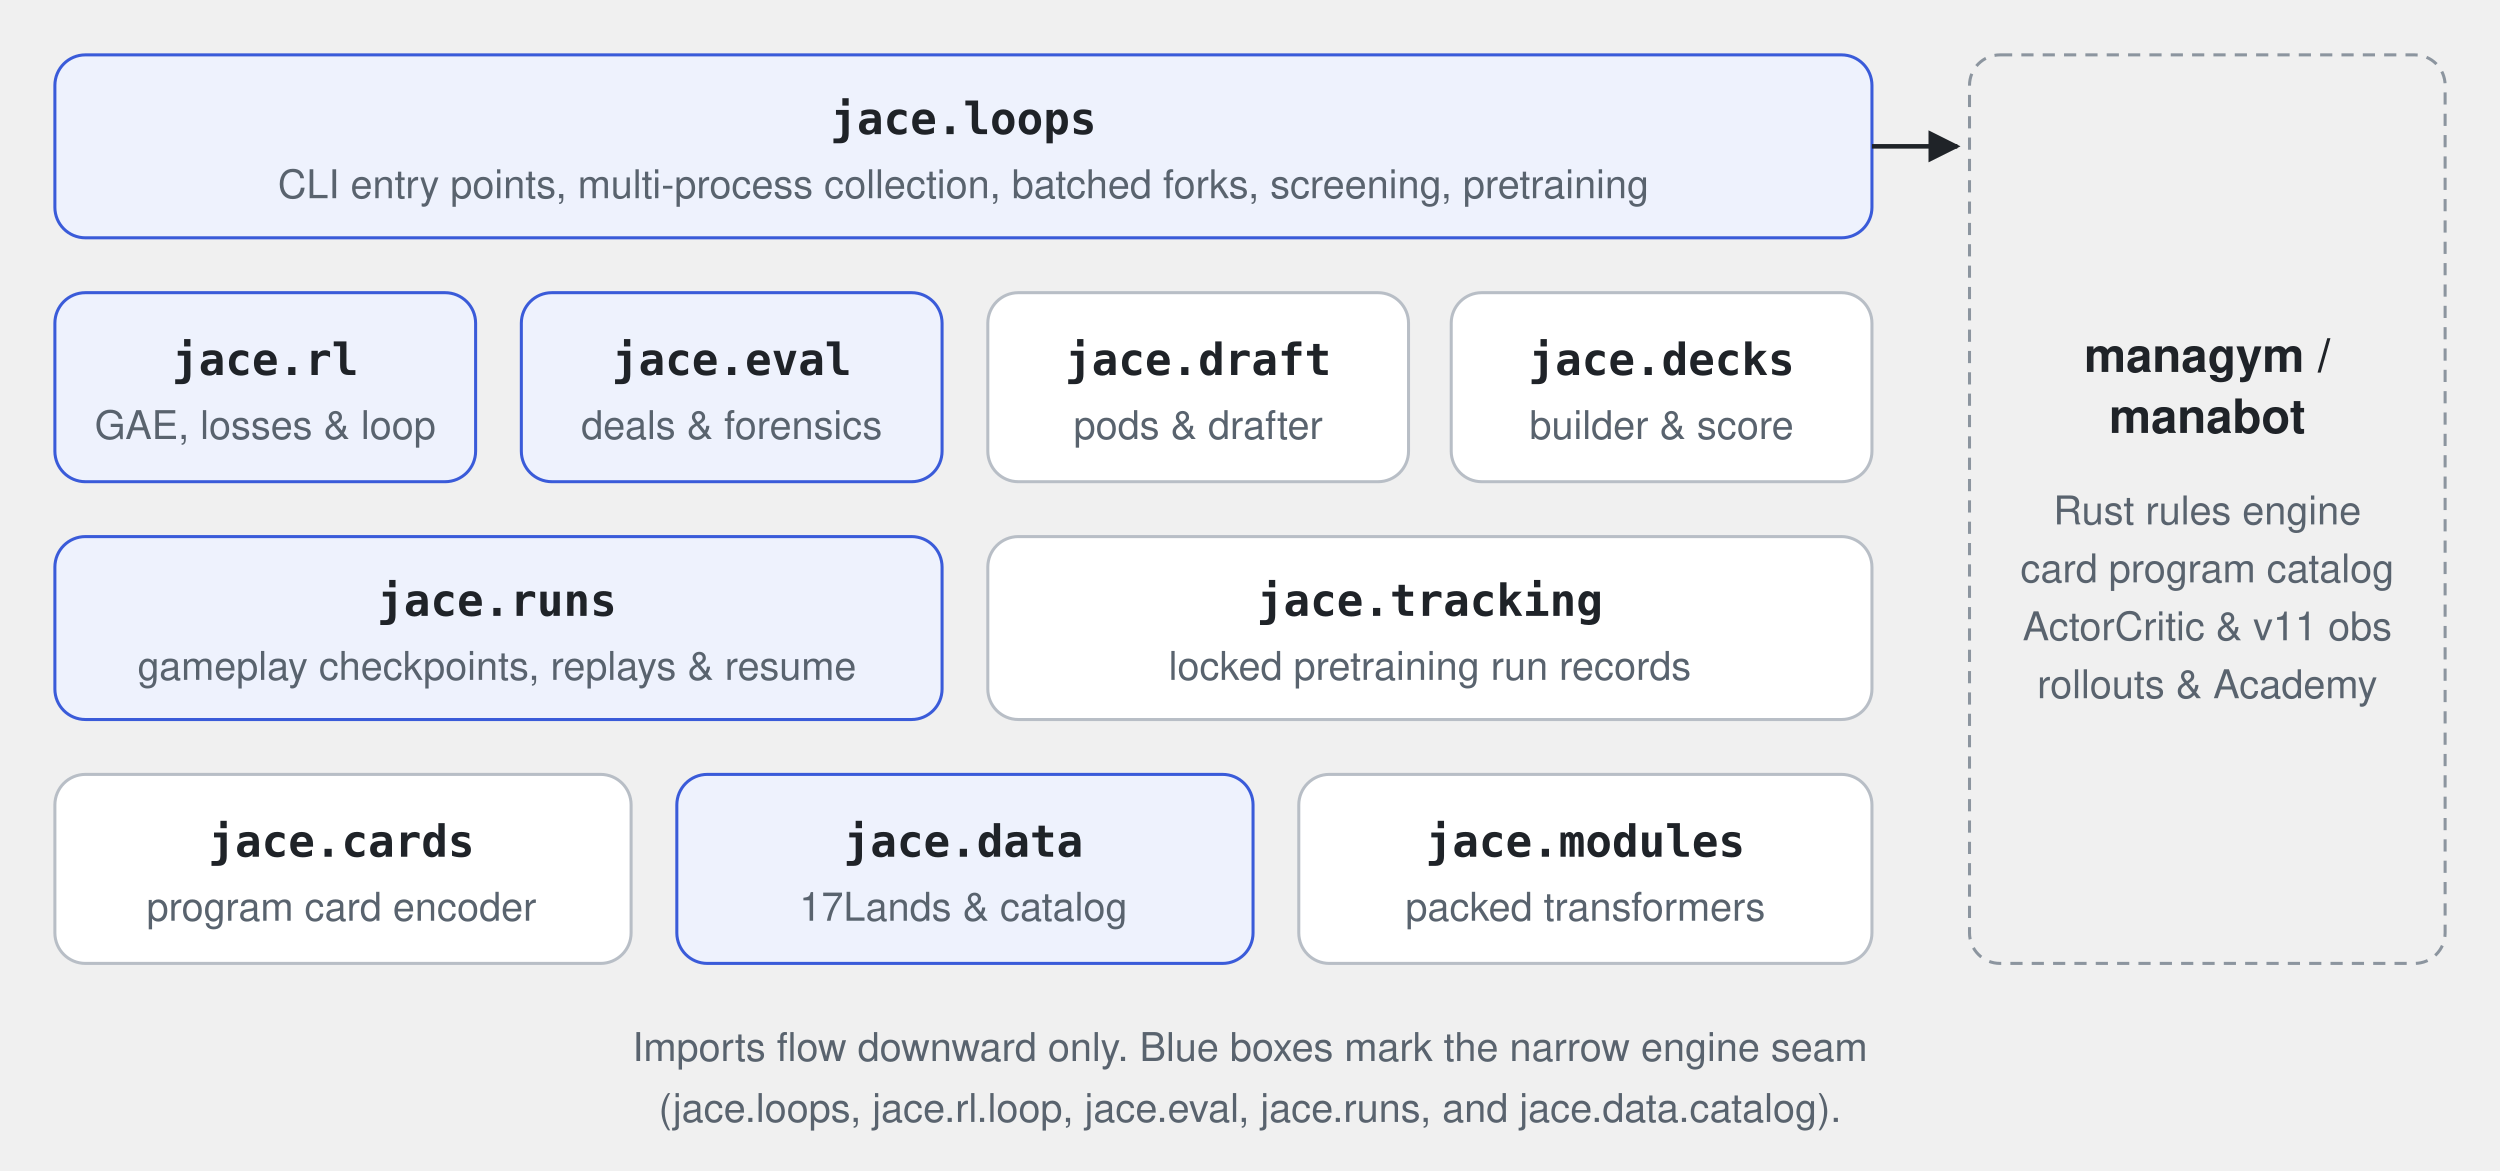
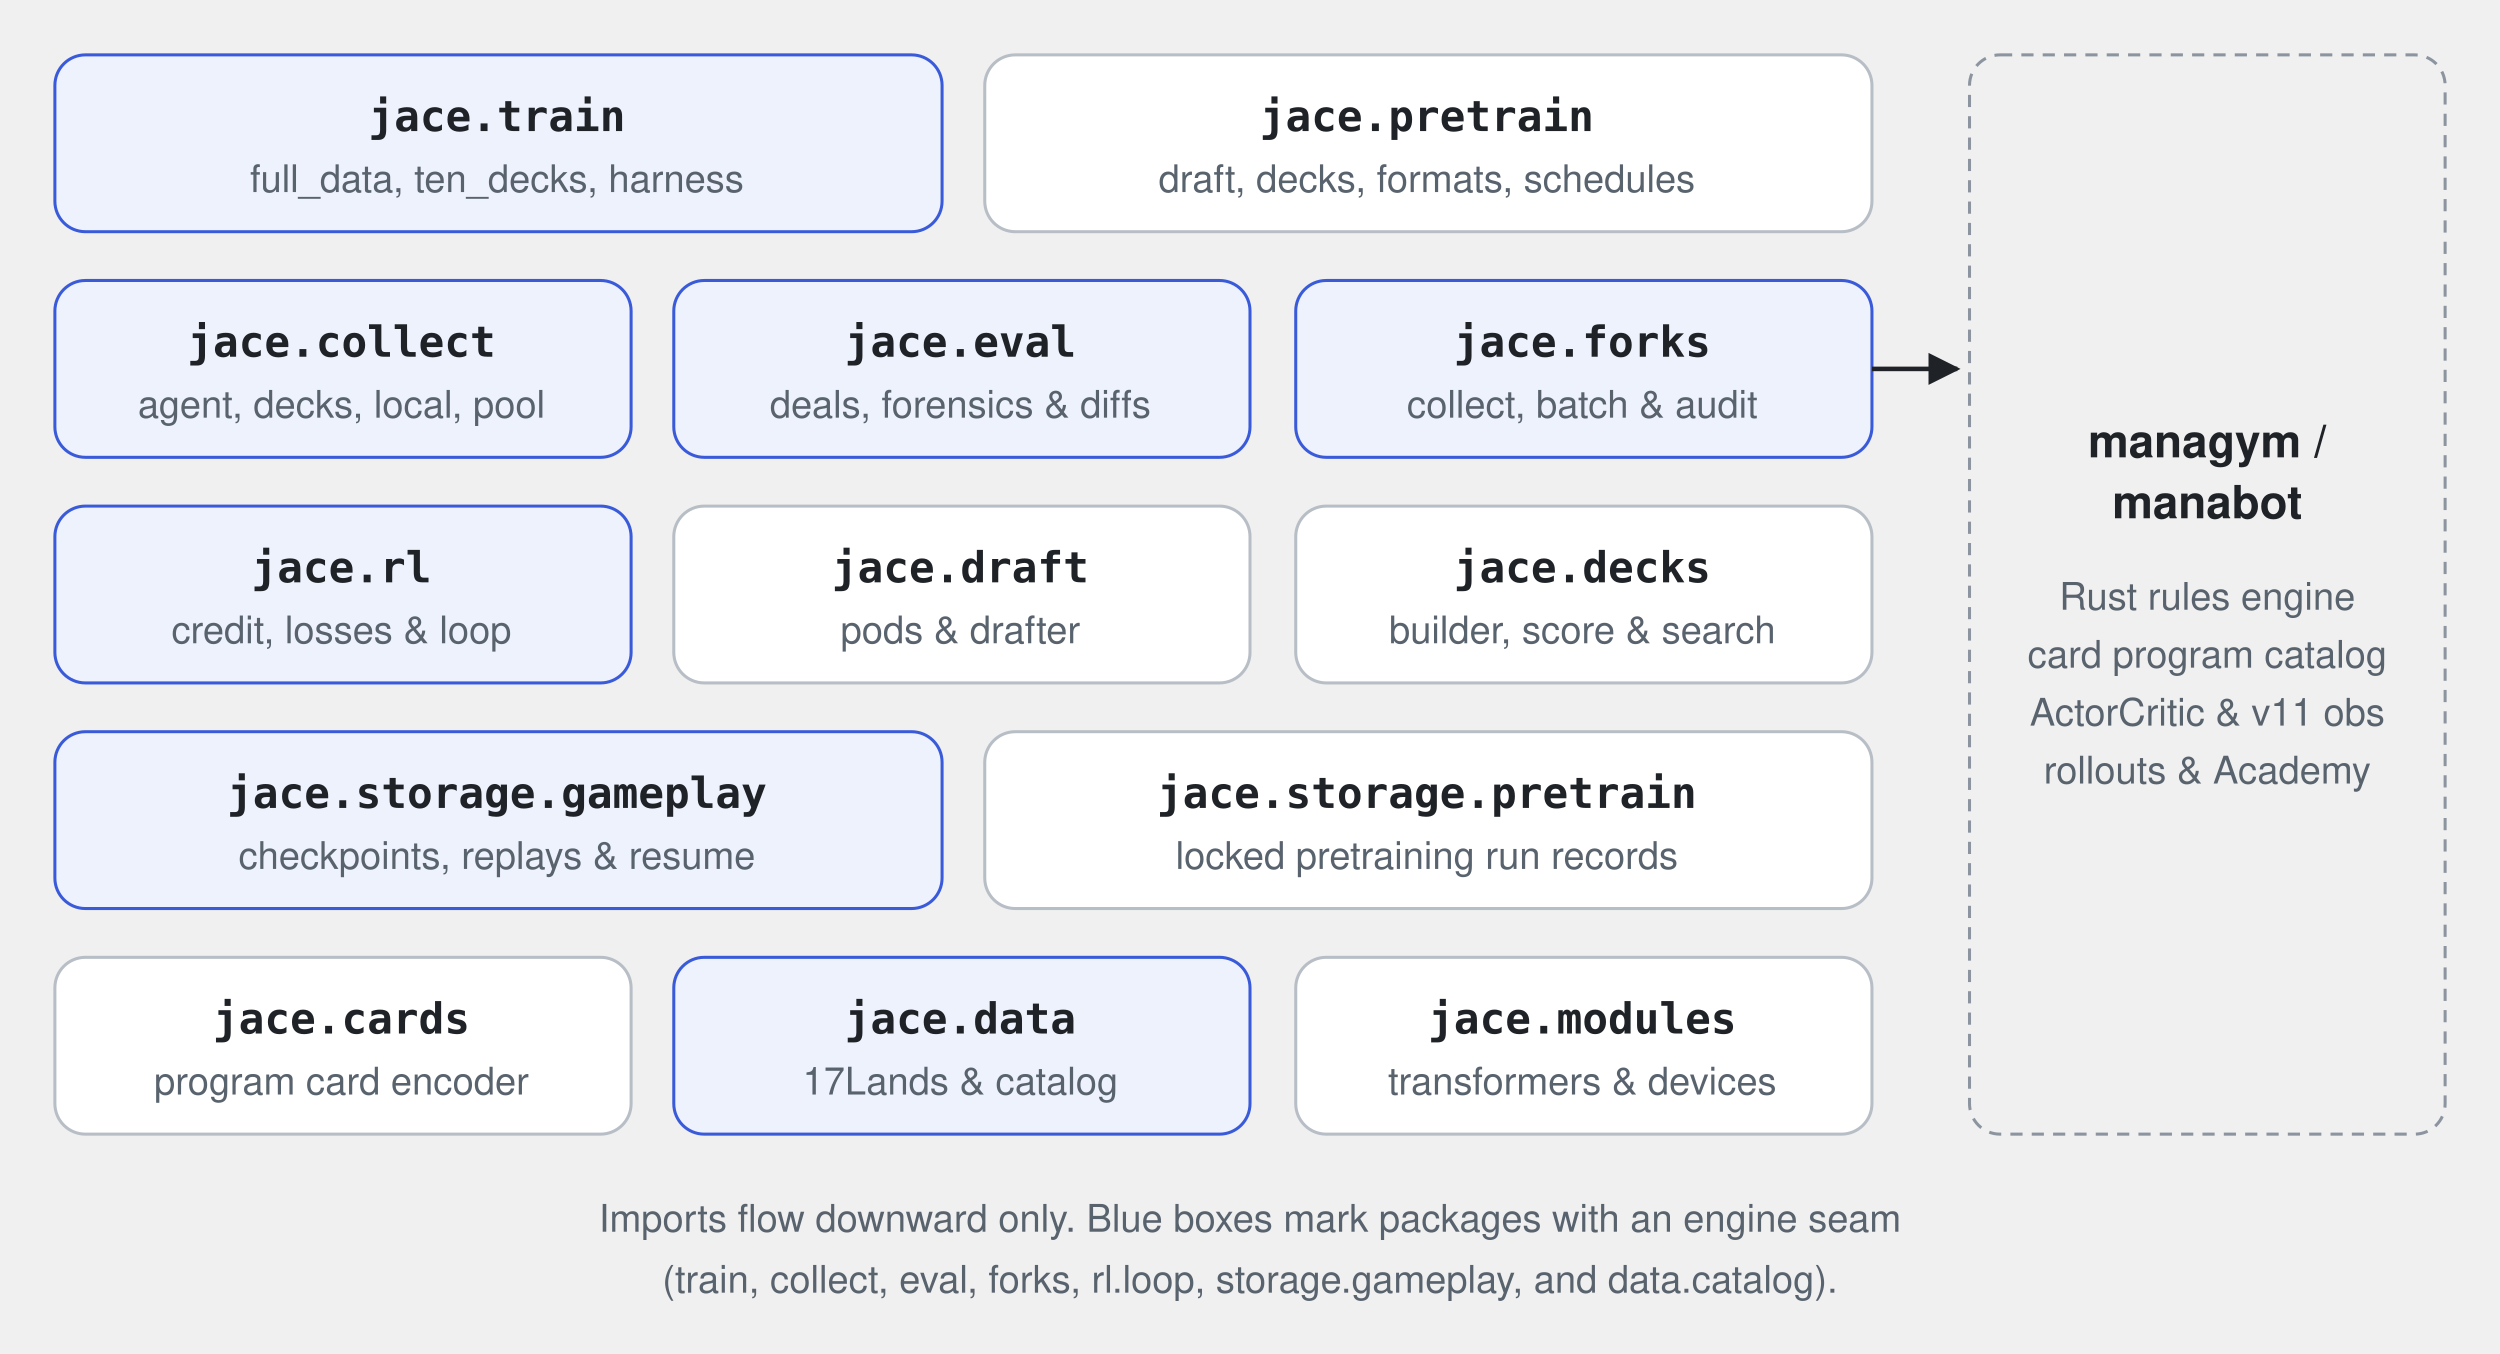
- <svg xmlns="http://www.w3.org/2000/svg" viewBox="0 0 820 384" role="img" aria-label="Package layers of jace. Top row: jace.loops (CLI training, pretraining, collector pool, forks, screening). Second row: jace.rl (GAE, losses, snapshots, loop), jace.eval (mirrored deals, forensics, diffs), jace.draft (booster pods and drafter), and jace.decks (builder, score, and search). Third row: jace.runs (gameplay checkpoints and replays) and jace.tracking (locked pretraining run records). Bottom foundation row: jace.cards (card pool and program encoder), jace.data (17Lands loaders and engine catalog), and jace.modules (packed transformers). On the right: managym and manabot runtime, accessed through the blue-highlighted seam modules.">
+ <svg xmlns="http://www.w3.org/2000/svg" viewBox="0 0 820 444" role="img" aria-label="Package layers of jace. Row 1: jace.train (gameplay self-play CLIs) and jace.pretrain (supervised pretraining CLIs and helpers). Row 2: jace.collect (agent factory, decks, collectors), jace.eval (mirrored deals, forensics, diffs), and jace.forks (counterfactual forks and audits). Row 3: jace.rl (pure-tensor RL math and loop), jace.draft (pods and drafter), and jace.decks (builder, score, search). Row 4: jace.storage.gameplay (checkpoints, replays, resume) and jace.storage.pretrain (locked pretraining records). Row 5 foundation leaves: jace.cards (program card encoder), jace.data (17Lands and engine catalog), and jace.modules (transformers and device selection). On the right: managym and manabot runtime, accessed through the blue-highlighted seam packages.">
  <style>
- text{font-family:-apple-system,BlinkMacSystemFont,"Segoe UI",Helvetica,Arial,sans-serif;fill:#1f2328;text-anchor:middle;font-size:15.5px}
- .t{font-weight:600}.s{font-size:13px;fill:#59636e}.m{font-family:ui-monospace,SFMono-Regular,Menlo,monospace;font-size:14.5px;font-weight:600}
+ text{font-family:-apple-system,BlinkMacSystemFont,"Segoe UI",Helvetica,Arial,sans-serif;fill:#1f2328;text-anchor:middle;font-size:15px}
+ .t{font-weight:600}.s{font-size:12.5px;fill:#59636e}.m{font-family:ui-monospace,SFMono-Regular,Menlo,monospace;font-size:14px;font-weight:600}
.line{fill:none;stroke:#1f2328;stroke-width:1.5}.head{fill:#1f2328}
.box{fill:#ffffff;stroke:#b8bec6}.round{fill:#eef2fd;stroke:#3a5bd9}.side{fill:none;stroke:#8c959f;stroke-dasharray:4 3}
</style>
  <defs>
    <marker id="a" viewBox="0 0 10 10" refX="9" refY="5" markerWidth="7" markerHeight="7" orient="auto-start-reverse">
      <path d="M0,0 L10,5 L0,10 z" class="head" />
    </marker>
  </defs>
-   <rect class="round" x="18" y="18" width="596" height="60" rx="10" />
-   <text x="316" y="44" class="m">jace.loops</text>
-   <text x="316" y="65" class="s">CLI entry points, multi-process collection, batched forks, screening, pretraining</text>
-   <rect class="round" x="18" y="96" width="138" height="62" rx="10" />
-   <text x="87" y="123" class="m">jace.rl</text>
-   <text x="87" y="144" class="s">GAE, losses &amp; loop</text>
-   <rect class="round" x="171" y="96" width="138" height="62" rx="10" />
-   <text x="240" y="123" class="m">jace.eval</text>
-   <text x="240" y="144" class="s">deals &amp; forensics</text>
-   <rect class="box" x="324" y="96" width="138" height="62" rx="10" />
-   <text x="393" y="123" class="m">jace.draft</text>
-   <text x="393" y="144" class="s">pods &amp; drafter</text>
-   <rect class="box" x="476" y="96" width="138" height="62" rx="10" />
-   <text x="545" y="123" class="m">jace.decks</text>
-   <text x="545" y="144" class="s">builder &amp; score</text>
-   <rect class="round" x="18" y="176" width="291" height="60" rx="10" />
-   <text x="163" y="202" class="m">jace.runs</text>
-   <text x="163" y="223" class="s">gameplay checkpoints, replays &amp; resume</text>
-   <rect class="box" x="324" y="176" width="290" height="60" rx="10" />
-   <text x="469" y="202" class="m">jace.tracking</text>
-   <text x="469" y="223" class="s">locked pretraining run records</text>
-   <rect class="box" x="18" y="254" width="189" height="62" rx="10" />
-   <text x="112" y="281" class="m">jace.cards</text>
-   <text x="112" y="302" class="s">program card encoder</text>
-   <rect class="round" x="222" y="254" width="189" height="62" rx="10" />
-   <text x="316" y="281" class="m">jace.data</text>
-   <text x="316" y="302" class="s">17Lands &amp; catalog</text>
-   <rect class="box" x="426" y="254" width="188" height="62" rx="10" />
-   <text x="520" y="281" class="m">jace.modules</text>
-   <text x="520" y="302" class="s">packed transformers</text>
-   <rect class="side" x="646" y="18" width="156" height="298" rx="10" />
-   <text x="724" y="122" class="t">managym /</text>
-   <text x="724" y="142" class="t">manabot</text>
-   <text x="724" y="172" class="s">Rust rules engine</text>
-   <text x="724" y="191" class="s">card program catalog</text>
-   <text x="724" y="210" class="s">ActorCritic &amp; v11 obs</text>
-   <text x="724" y="229" class="s">rollouts &amp; Academy</text>
-   <path class="line" d="M614 48 H642" marker-end="url(#a)" />
-   <text x="410" y="348" class="s">Imports flow downward only. Blue boxes mark the narrow engine seam</text>
-   <text x="410" y="368" class="s">(jace.loops, jace.rl.loop, jace.eval, jace.runs, and jace.data.catalog).</text>
+   <rect class="round" x="18" y="18" width="291" height="58" rx="10" />
+   <text x="163" y="43" class="m">jace.train</text>
+   <text x="163" y="63" class="s">full_data, ten_decks, harness</text>
+   <rect class="box" x="323" y="18" width="291" height="58" rx="10" />
+   <text x="468" y="43" class="m">jace.pretrain</text>
+   <text x="468" y="63" class="s">draft, decks, formats, schedules</text>
+   <rect class="round" x="18" y="92" width="189" height="58" rx="10" />
+   <text x="112" y="117" class="m">jace.collect</text>
+   <text x="112" y="137" class="s">agent, decks, local, pool</text>
+   <rect class="round" x="221" y="92" width="189" height="58" rx="10" />
+   <text x="315" y="117" class="m">jace.eval</text>
+   <text x="315" y="137" class="s">deals, forensics &amp; diffs</text>
+   <rect class="round" x="425" y="92" width="189" height="58" rx="10" />
+   <text x="519" y="117" class="m">jace.forks</text>
+   <text x="519" y="137" class="s">collect, batch &amp; audit</text>
+   <rect class="round" x="18" y="166" width="189" height="58" rx="10" />
+   <text x="112" y="191" class="m">jace.rl</text>
+   <text x="112" y="211" class="s">credit, losses &amp; loop</text>
+   <rect class="box" x="221" y="166" width="189" height="58" rx="10" />
+   <text x="315" y="191" class="m">jace.draft</text>
+   <text x="315" y="211" class="s">pods &amp; drafter</text>
+   <rect class="box" x="425" y="166" width="189" height="58" rx="10" />
+   <text x="519" y="191" class="m">jace.decks</text>
+   <text x="519" y="211" class="s">builder, score &amp; search</text>
+   <rect class="round" x="18" y="240" width="291" height="58" rx="10" />
+   <text x="163" y="265" class="m">jace.storage.gameplay</text>
+   <text x="163" y="285" class="s">checkpoints, replays &amp; resume</text>
+   <rect class="box" x="323" y="240" width="291" height="58" rx="10" />
+   <text x="468" y="265" class="m">jace.storage.pretrain</text>
+   <text x="468" y="285" class="s">locked pretraining run records</text>
+   <rect class="box" x="18" y="314" width="189" height="58" rx="10" />
+   <text x="112" y="339" class="m">jace.cards</text>
+   <text x="112" y="359" class="s">program card encoder</text>
+   <rect class="round" x="221" y="314" width="189" height="58" rx="10" />
+   <text x="315" y="339" class="m">jace.data</text>
+   <text x="315" y="359" class="s">17Lands &amp; catalog</text>
+   <rect class="box" x="425" y="314" width="189" height="58" rx="10" />
+   <text x="519" y="339" class="m">jace.modules</text>
+   <text x="519" y="359" class="s">transformers &amp; devices</text>
+   <rect class="side" x="646" y="18" width="156" height="354" rx="10" />
+   <text x="724" y="150" class="t">managym /</text>
+   <text x="724" y="170" class="t">manabot</text>
+   <text x="724" y="200" class="s">Rust rules engine</text>
+   <text x="724" y="219" class="s">card program catalog</text>
+   <text x="724" y="238" class="s">ActorCritic &amp; v11 obs</text>
+   <text x="724" y="257" class="s">rollouts &amp; Academy</text>
+   <path class="line" d="M614 121 H642" marker-end="url(#a)" />
+   <text x="410" y="404" class="s">Imports flow downward only. Blue boxes mark packages with an engine seam</text>
+   <text x="410" y="424" class="s">(train, collect, eval, forks, rl.loop, storage.gameplay, and data.catalog).</text>
</svg>
